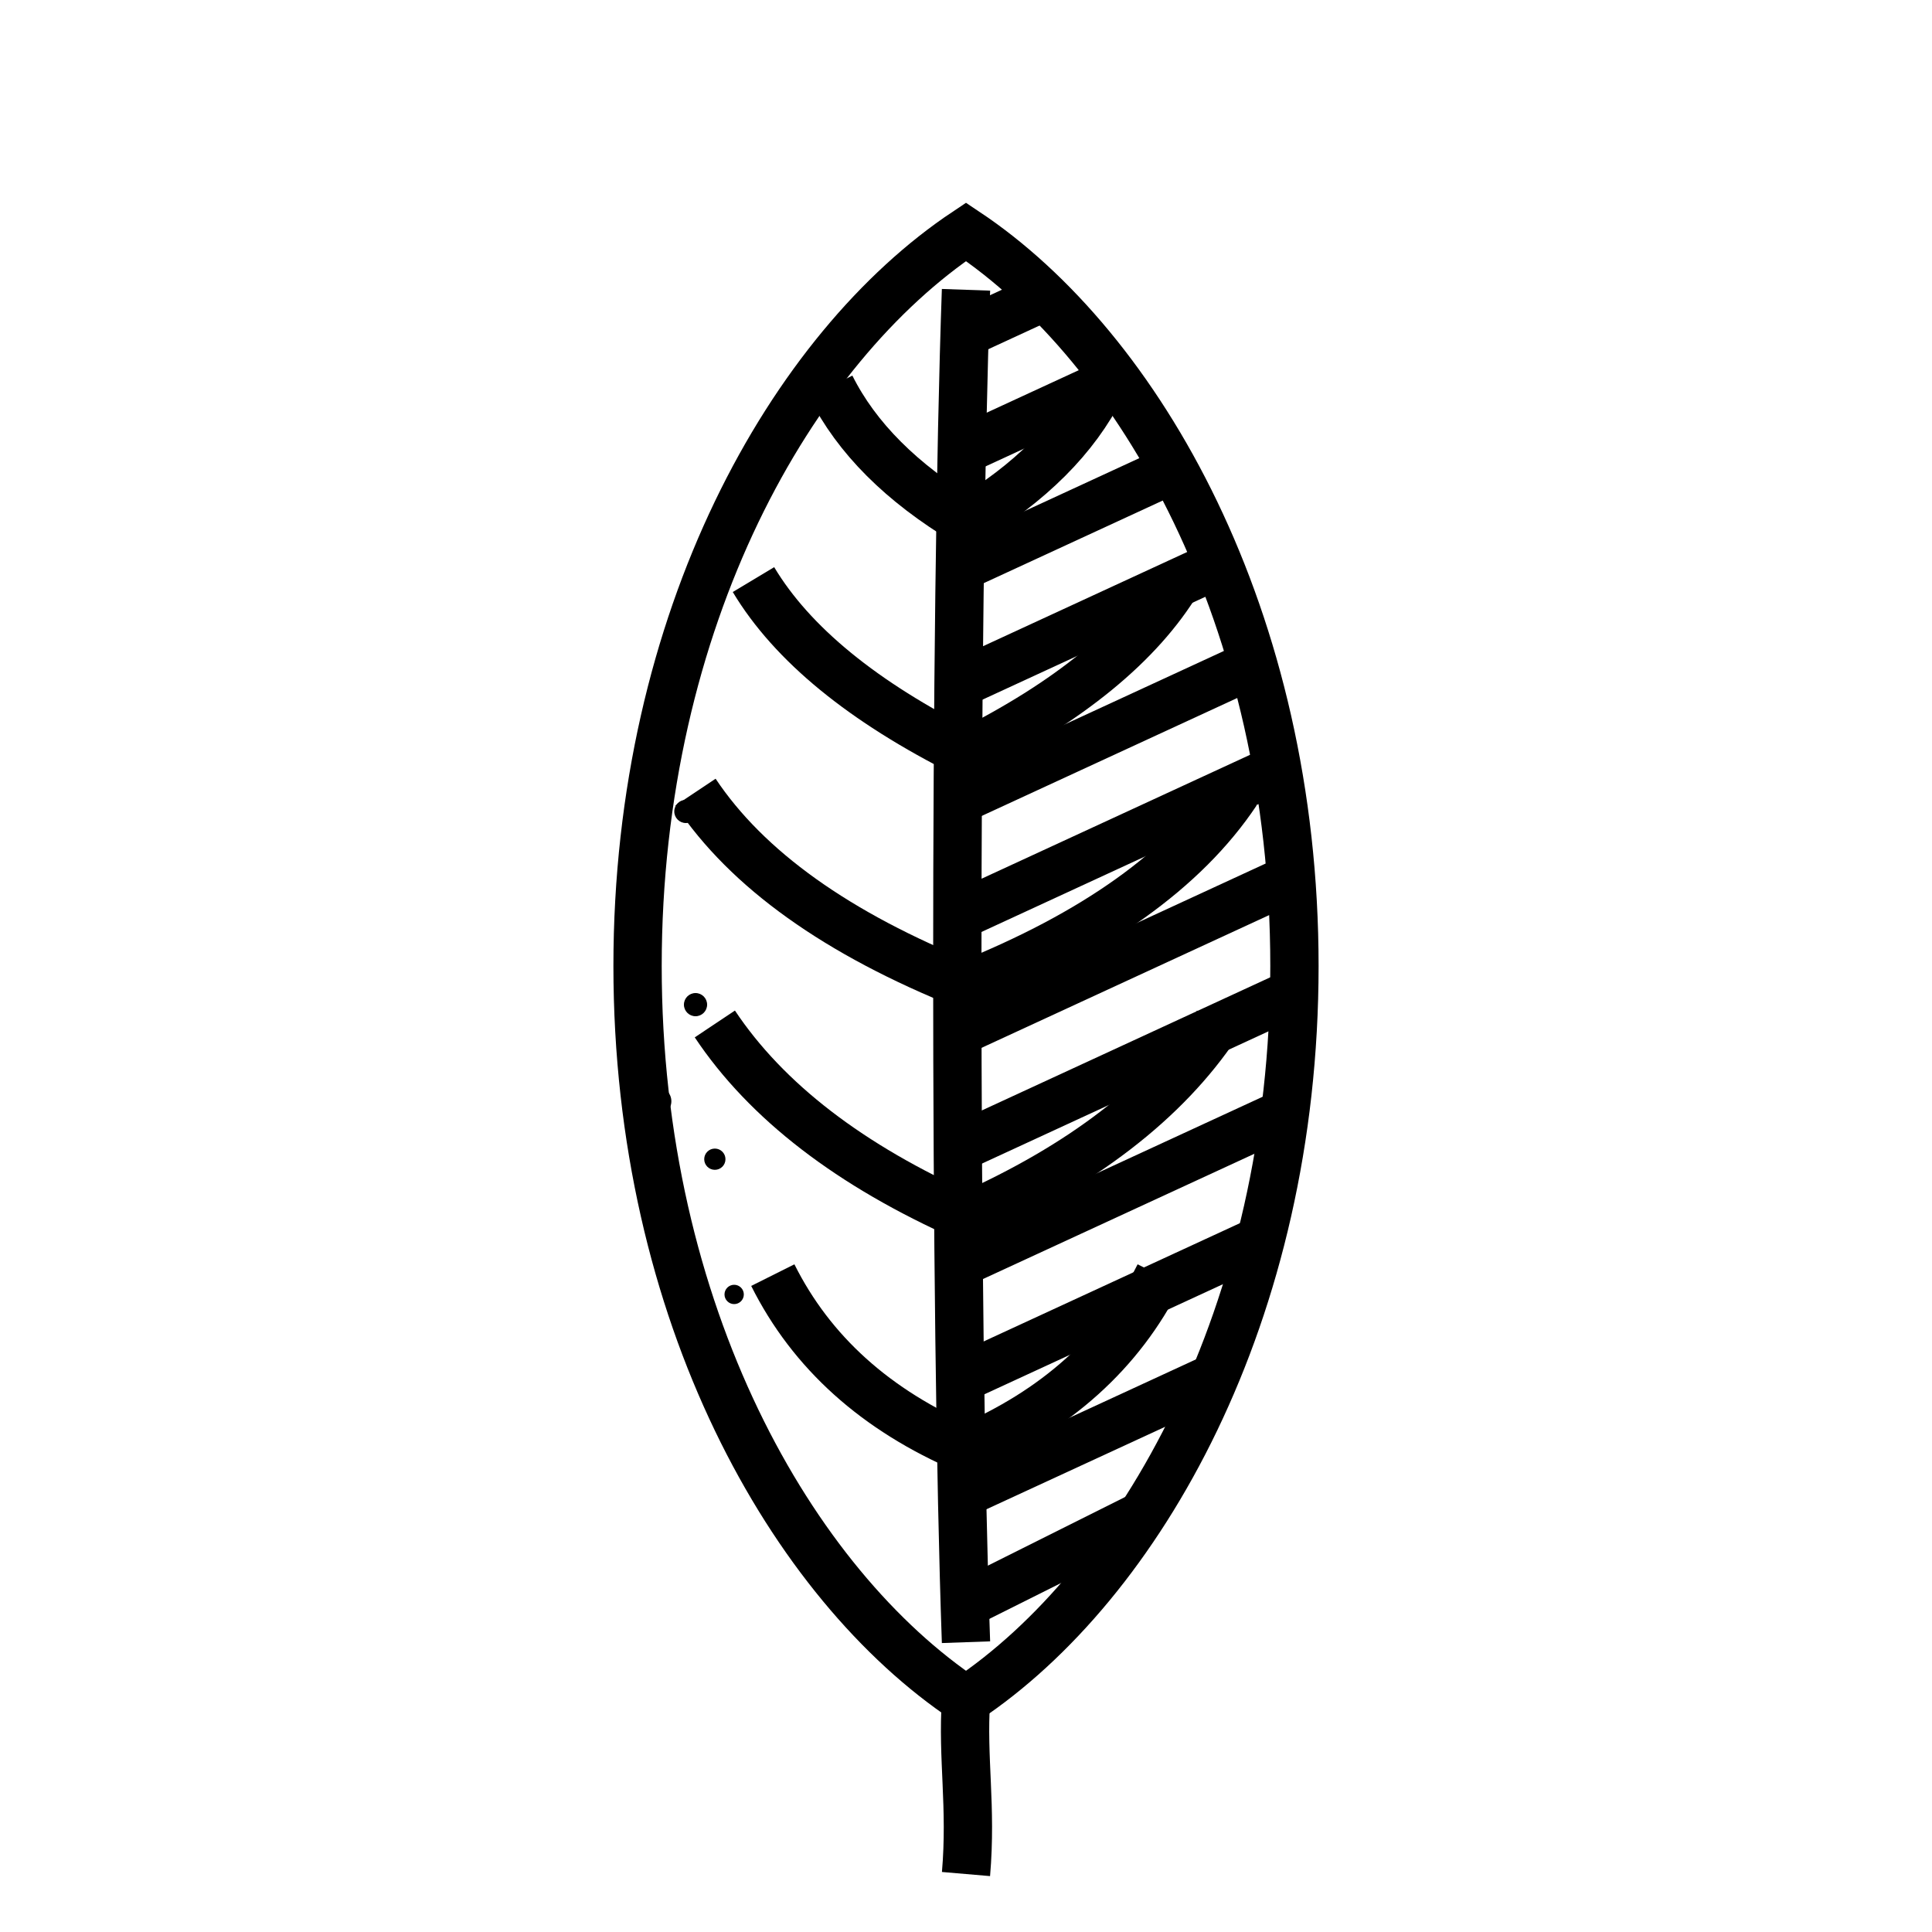
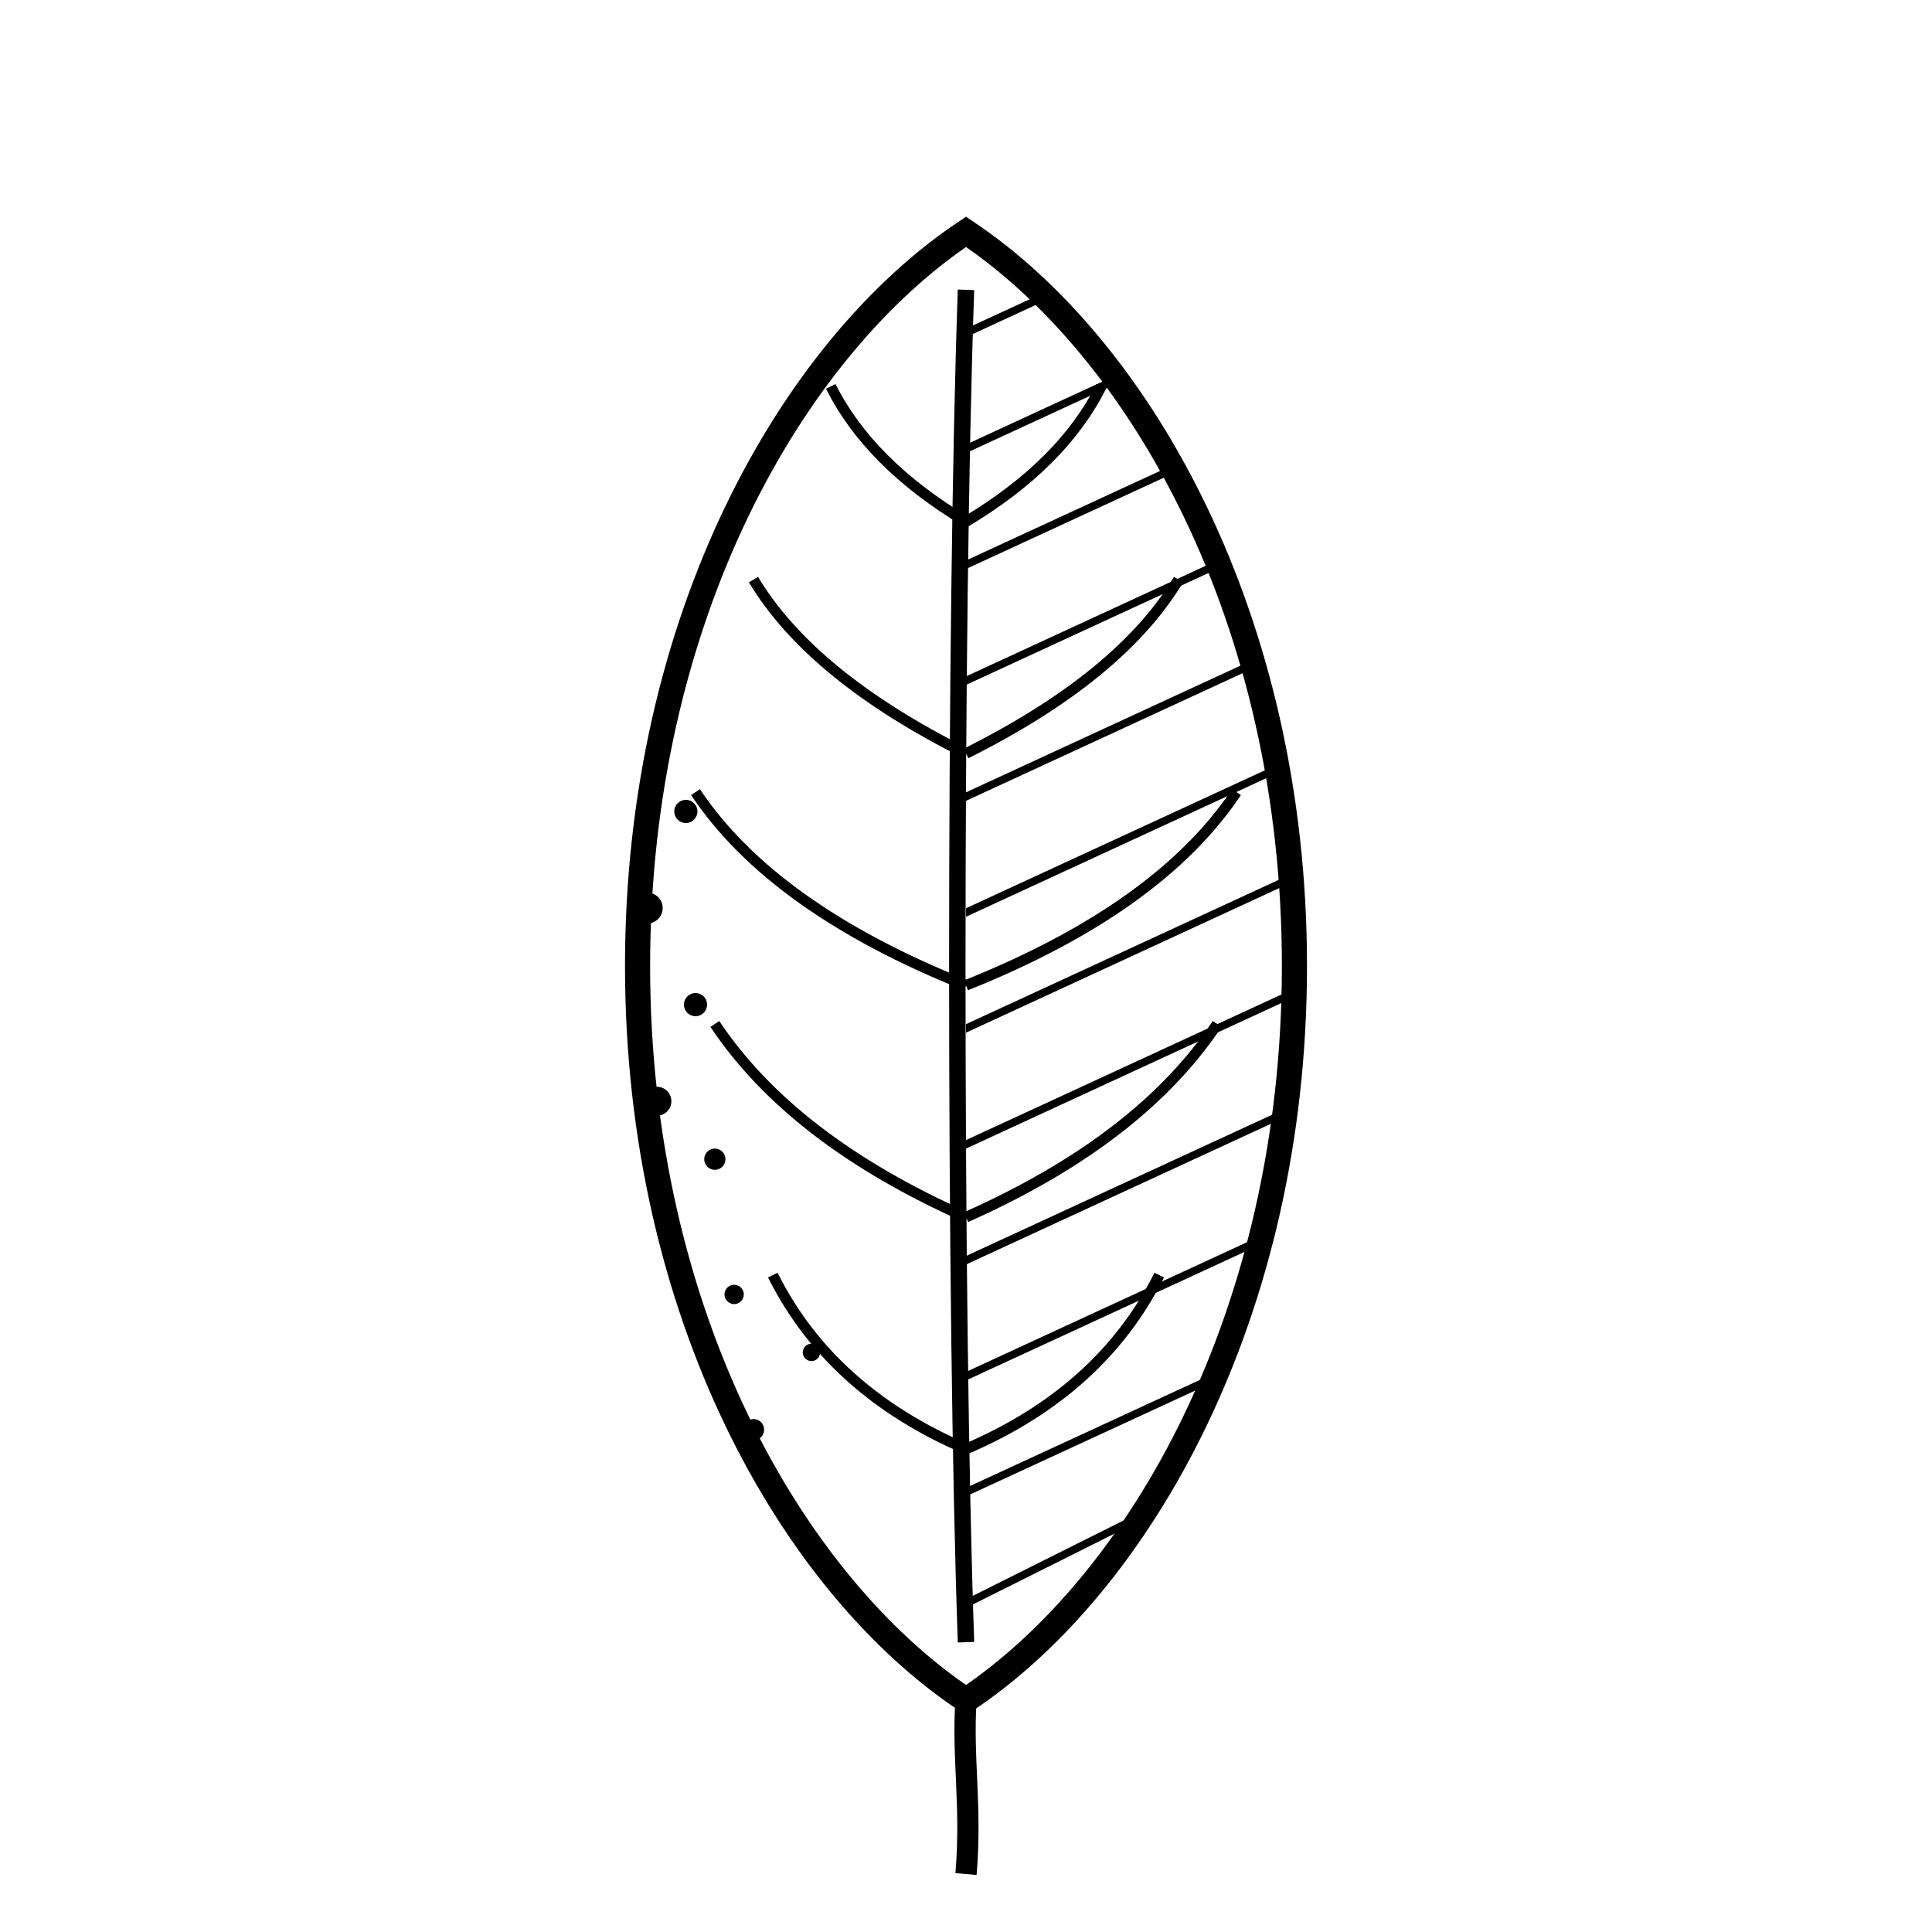
<svg xmlns="http://www.w3.org/2000/svg" viewBox="0 0 100 100">
  <defs>
    <clipPath id="sm-leaf">
      <path d="M50,88 C59,82 67,68 67,50 C67,32 59,18 50,12 C41,18 33,32 33,50 C33,68 41,82 50,88 Z" />
    </clipPath>
    <clipPath id="sm-r">
      <rect x="50" y="10" width="22" height="80" />
    </clipPath>
    <clipPath id="sm-l">
      <rect x="28" y="10" width="22" height="80" />
    </clipPath>
  </defs>
  <g fill="none" stroke="currentColor">
-     <path stroke-width="2.5" d="M50,88 C59,82 67,68 67,50 C67,32 59,18 50,12 C41,18 33,32 33,50 C33,68 41,82 50,88 Z" />
-     <path stroke-width="2.5" d="M50,85 C49.4,68 49.4,32 50,15" />
-     <path stroke-width="2.5" d="M50,75 Q57,72 60,66" />
-     <path stroke-width="2.5" d="M50,75 Q43,72 40,66" />
-     <path stroke-width="2.5" d="M50,63 Q59,59 63,53" />
-     <path stroke-width="2.5" d="M50,63 Q41,59 37,53" />
-     <path stroke-width="2.5" d="M50,51 Q60,47 64,41" />
-     <path stroke-width="2.5" d="M50,51 Q40,47 36,41" />
-     <path stroke-width="2.5" d="M50,39 Q58,35 61,30" />
-     <path stroke-width="2.5" d="M50,39 Q42,35 39,30" />
-     <path stroke-width="2.5" d="M50,27 Q55,24 57,20" />
-     <path stroke-width="2.5" d="M50,27 Q45,24 43,20" />
-     <path stroke-width="2.5" d="M50,88 C49.8,91 50.3,93.5 50,97" />
+     <path stroke-width="1.3" d="M50,88 C59,82 67,68 67,50 C67,32 59,18 50,12 C41,18 33,32 33,50 C33,68 41,82 50,88 Z" />
+     <path stroke-width="0.85" d="M50,85 C49.4,68 49.4,32 50,15" />
+     <path stroke-width="0.55" d="M50,75 Q57,72 60,66" />
+     <path stroke-width="0.55" d="M50,75 Q43,72 40,66" />
+     <path stroke-width="0.55" d="M50,63 Q59,59 63,53" />
+     <path stroke-width="0.55" d="M50,63 Q41,59 37,53" />
+     <path stroke-width="0.55" d="M50,51 Q60,47 64,41" />
+     <path stroke-width="0.55" d="M50,51 Q40,47 36,41" />
+     <path stroke-width="0.55" d="M50,39 Q58,35 61,30" />
+     <path stroke-width="0.55" d="M50,39 Q42,35 39,30" />
+     <path stroke-width="0.55" d="M50,27 Q55,24 57,20" />
+     <path stroke-width="0.55" d="M50,27 Q45,24 43,20" />
+     <path stroke-width="1.1" d="M50,88 C49.8,91 50.3,93.5 50,97" />
  </g>
  <g clip-path="url(#sm-leaf)">
-     <g clip-path="url(#sm-r)" fill="none" stroke="currentColor" stroke-width="2.5">
+     <g clip-path="url(#sm-r)" fill="none" stroke="currentColor" stroke-width="0.4">
      <line x1="44" y1="20" x2="70" y2="8" />
      <line x1="44" y1="26" x2="70" y2="14" />
      <line x1="44" y1="32" x2="70" y2="20" />
      <line x1="44" y1="38" x2="70" y2="26" />
      <line x1="44" y1="44" x2="70" y2="32" />
      <line x1="44" y1="50" x2="70" y2="38" />
      <line x1="44" y1="56" x2="70" y2="44" />
      <line x1="44" y1="62" x2="70" y2="50" />
      <line x1="44" y1="68" x2="70" y2="56" />
      <line x1="44" y1="74" x2="70" y2="62" />
      <line x1="44" y1="80" x2="70" y2="68" />
      <line x1="46" y1="85" x2="66" y2="75" />
    </g>
    <g clip-path="url(#sm-l)" fill="currentColor" stroke="none">
      <circle cx="36" cy="30" r="0.6" />
      <circle cx="34.5" cy="36" r="0.7" />
      <circle cx="35.5" cy="42" r="0.6" />
      <circle cx="33.5" cy="47" r="0.8" />
      <circle cx="36" cy="52" r="0.6" />
      <circle cx="34" cy="57" r="0.75" />
      <circle cx="37" cy="60" r="0.55" />
      <circle cx="34.5" cy="65" r="0.8" />
      <circle cx="38" cy="67" r="0.5" />
      <circle cx="35" cy="72" r="0.7" />
      <circle cx="39" cy="74" r="0.55" />
      <circle cx="36.5" cy="78" r="0.65" />
      <circle cx="40" cy="80" r="0.5" />
      <circle cx="42" cy="70" r="0.45" />
    </g>
  </g>
</svg>
